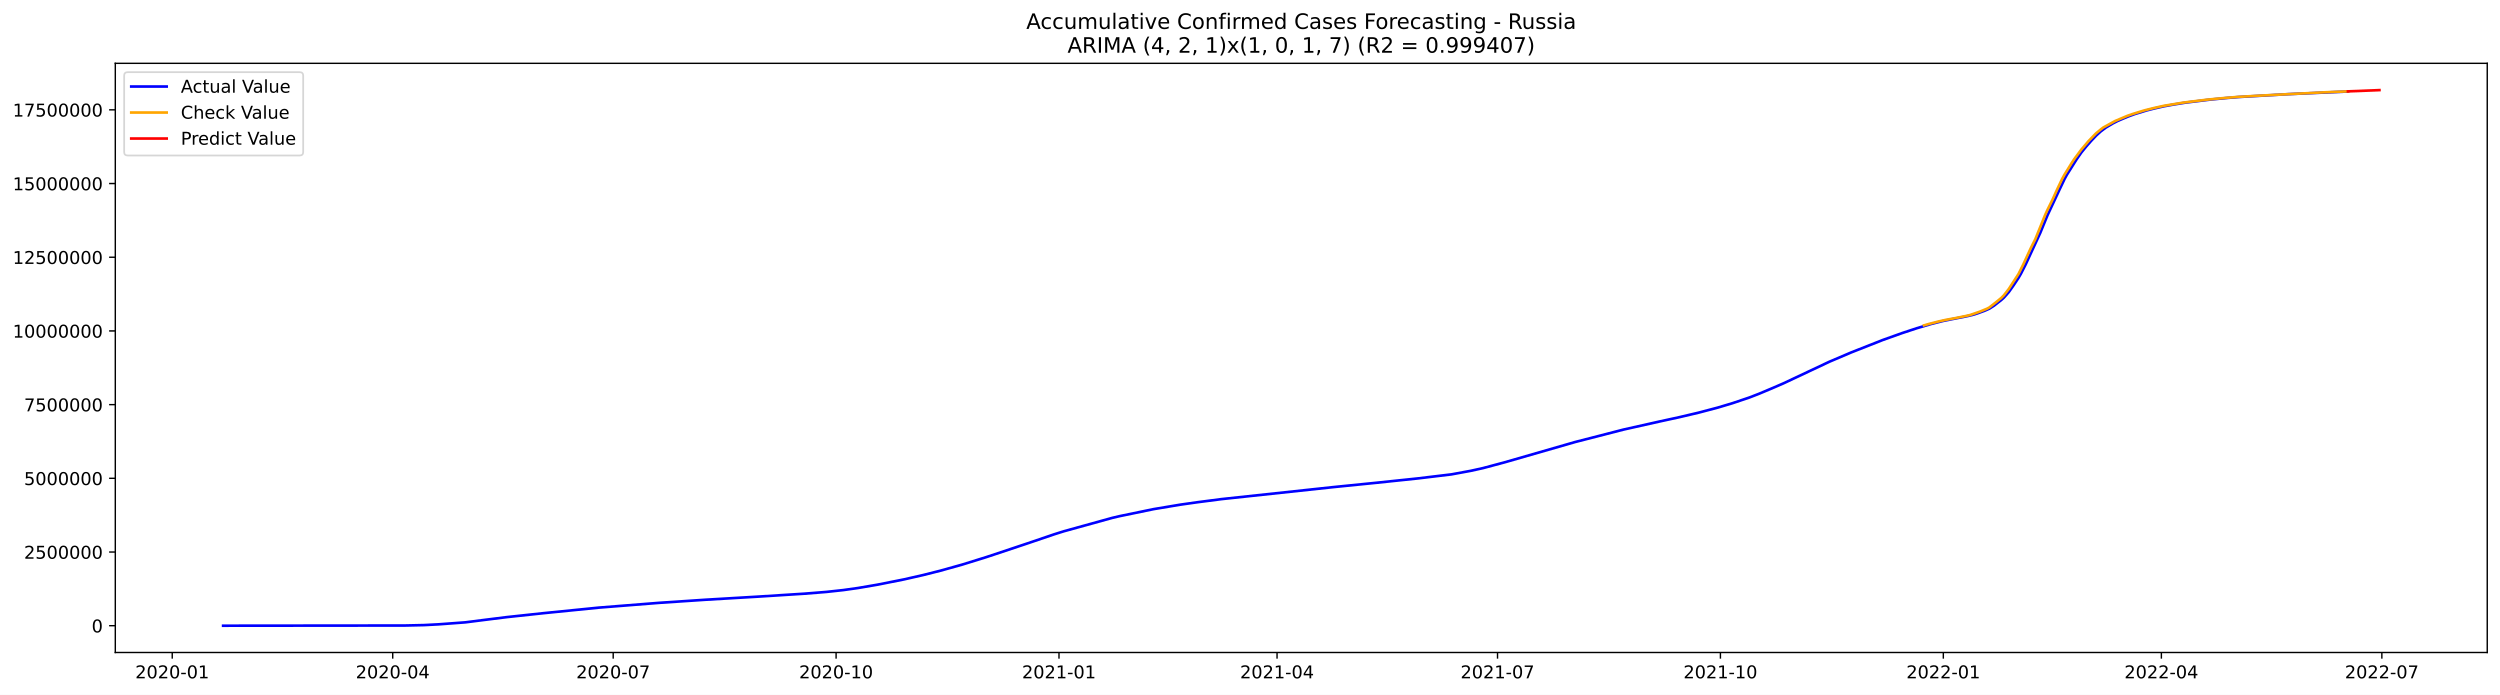
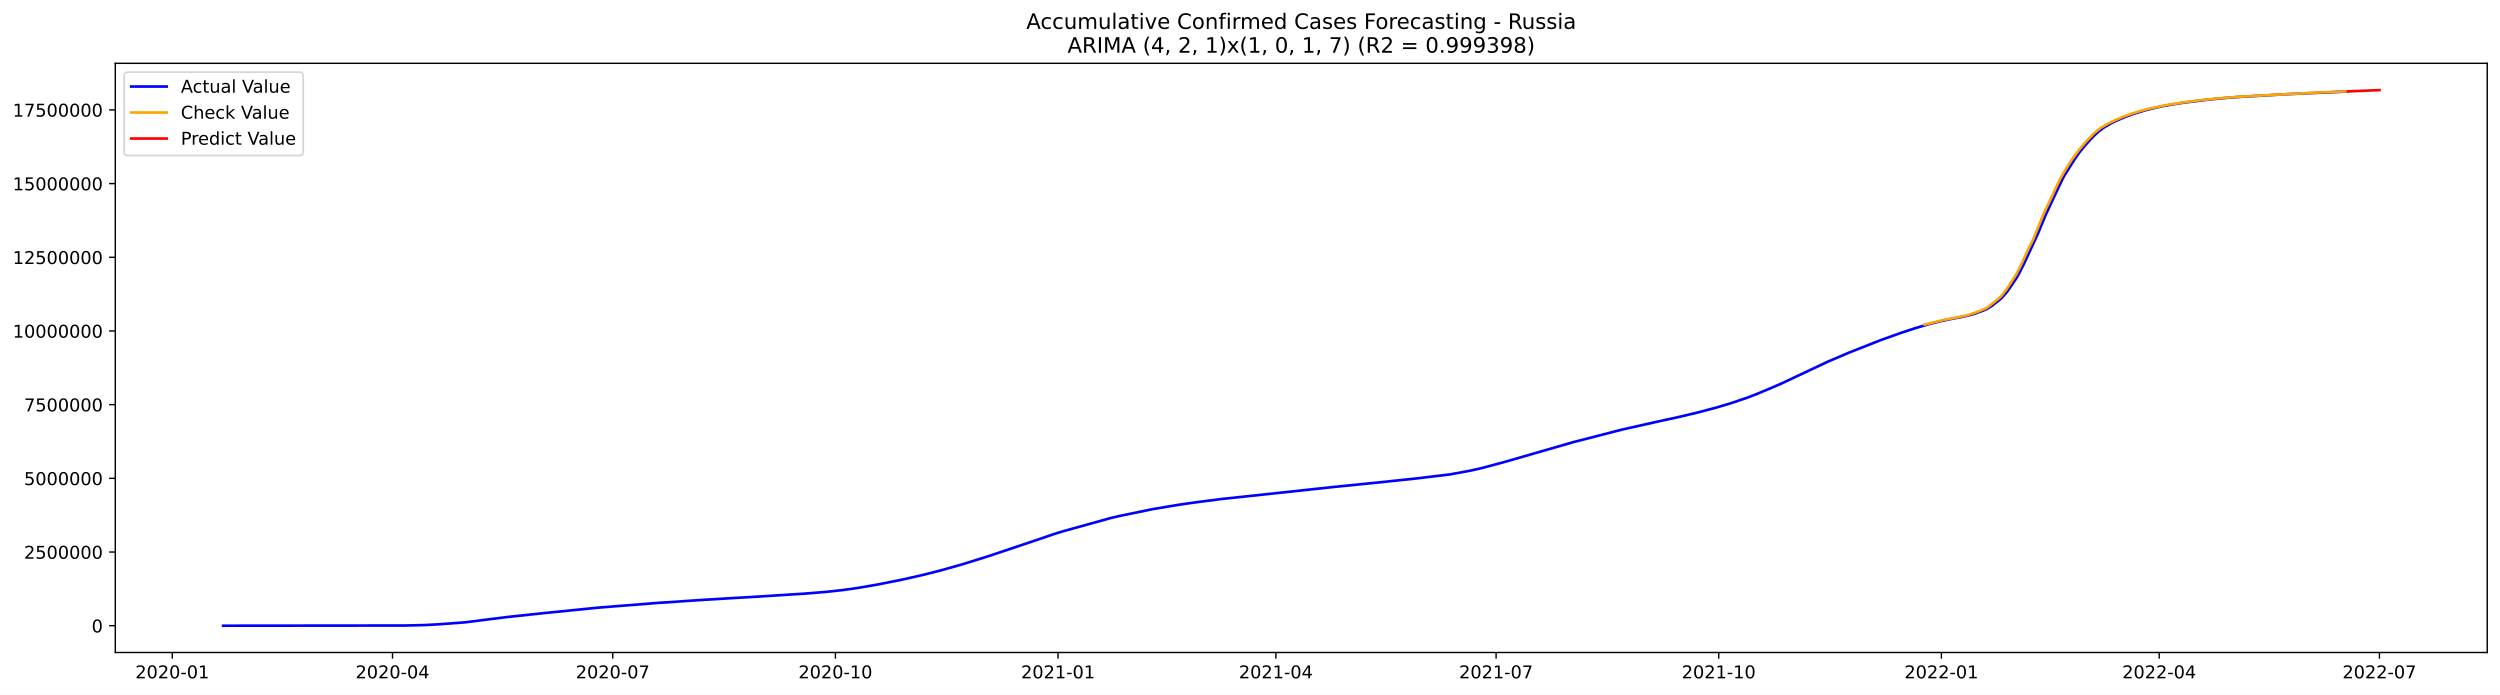
<svg xmlns="http://www.w3.org/2000/svg" xmlns:xlink="http://www.w3.org/1999/xlink" width="1411.5pt" height="392.274pt" viewBox="0 0 1411.5 392.274" version="1.1">
  <defs>
    <style type="text/css">*{stroke-linejoin: round; stroke-linecap: butt}</style>
  </defs>
  <g id="figure_1">
    <g id="patch_1">
      <path d="M 0 392.274  L 1411.5 392.274  L 1411.5 0  L 0 0  z " style="fill: #ffffff" />
    </g>
    <g id="axes_1">
      <g id="patch_2">
        <path d="M 65.1 368.396  L 1404.3 368.396  L 1404.3 35.755  L 65.1 35.755  z " style="fill: #ffffff" />
      </g>
      <g id="matplotlib.axis_1">
        <g id="xtick_1">
          <g id="line2d_1">
            <defs>
-               <path id="m7036d2b7ec" d="M 0 0  L 0 3.5  " style="stroke: #000000; stroke-width: 0.8" />
+               <path id="m68f72ed781" d="M 0 0  L 0 3.5  " style="stroke: #000000; stroke-width: 0.8" />
            </defs>
            <g>
-               <use xlink:href="#m7036d2b7ec" x="97.246" y="368.396" style="stroke: #000000; stroke-width: 0.8" />
+               <use xlink:href="#m68f72ed781" x="97.279" y="368.396" style="stroke: #000000; stroke-width: 0.8" />
            </g>
          </g>
          <g id="text_1">
-             <g transform="translate(76.35487 382.9939)scale(0.1 -0.1)">
+             <g transform="translate(76.38711 382.9939)scale(0.1 -0.1)">
              <defs>
                <path id="DejaVuSans-32" d="M 1228 531  L 3431 531  L 3431 0  L 469 0  L 469 531  Q 828 903 1448 1529  Q 2069 2156 2228 2338  Q 2531 2678 2651 2914  Q 2772 3150 2772 3378  Q 2772 3750 2511 3984  Q 2250 4219 1831 4219  Q 1534 4219 1204 4116  Q 875 4013 500 3803  L 500 4441  Q 881 4594 1212 4672  Q 1544 4750 1819 4750  Q 2544 4750 2975 4387  Q 3406 4025 3406 3419  Q 3406 3131 3298 2873  Q 3191 2616 2906 2266  Q 2828 2175 2409 1742  Q 1991 1309 1228 531  z " transform="scale(0.015625)" />
                <path id="DejaVuSans-30" d="M 2034 4250  Q 1547 4250 1301 3770  Q 1056 3291 1056 2328  Q 1056 1369 1301 889  Q 1547 409 2034 409  Q 2525 409 2770 889  Q 3016 1369 3016 2328  Q 3016 3291 2770 3770  Q 2525 4250 2034 4250  z M 2034 4750  Q 2819 4750 3233 4129  Q 3647 3509 3647 2328  Q 3647 1150 3233 529  Q 2819 -91 2034 -91  Q 1250 -91 836 529  Q 422 1150 422 2328  Q 422 3509 836 4129  Q 1250 4750 2034 4750  z " transform="scale(0.015625)" />
                <path id="DejaVuSans-2d" d="M 313 2009  L 1997 2009  L 1997 1497  L 313 1497  L 313 2009  z " transform="scale(0.015625)" />
                <path id="DejaVuSans-31" d="M 794 531  L 1825 531  L 1825 4091  L 703 3866  L 703 4441  L 1819 4666  L 2450 4666  L 2450 531  L 3481 531  L 3481 0  L 794 0  L 794 531  z " transform="scale(0.015625)" />
              </defs>
              <use xlink:href="#DejaVuSans-32" />
              <use xlink:href="#DejaVuSans-30" x="63.623" />
              <use xlink:href="#DejaVuSans-32" x="127.246" />
              <use xlink:href="#DejaVuSans-30" x="190.869" />
              <use xlink:href="#DejaVuSans-2d" x="254.492" />
              <use xlink:href="#DejaVuSans-30" x="290.576" />
              <use xlink:href="#DejaVuSans-31" x="354.199" />
            </g>
          </g>
        </g>
        <g id="xtick_2">
          <g id="line2d_2">
            <g>
-               <use xlink:href="#m7036d2b7ec" x="221.728" y="368.396" style="stroke: #000000; stroke-width: 0.8" />
+               <use xlink:href="#m68f72ed781" x="221.62" y="368.396" style="stroke: #000000; stroke-width: 0.8" />
            </g>
          </g>
          <g id="text_2">
-             <g transform="translate(200.8362 382.9939)scale(0.1 -0.1)">
+             <g transform="translate(200.7287 382.9939)scale(0.1 -0.1)">
              <defs>
                <path id="DejaVuSans-34" d="M 2419 4116  L 825 1625  L 2419 1625  L 2419 4116  z M 2253 4666  L 3047 4666  L 3047 1625  L 3713 1625  L 3713 1100  L 3047 1100  L 3047 0  L 2419 0  L 2419 1100  L 313 1100  L 313 1709  L 2253 4666  z " transform="scale(0.015625)" />
              </defs>
              <use xlink:href="#DejaVuSans-32" />
              <use xlink:href="#DejaVuSans-30" x="63.623" />
              <use xlink:href="#DejaVuSans-32" x="127.246" />
              <use xlink:href="#DejaVuSans-30" x="190.869" />
              <use xlink:href="#DejaVuSans-2d" x="254.492" />
              <use xlink:href="#DejaVuSans-30" x="290.576" />
              <use xlink:href="#DejaVuSans-34" x="354.199" />
            </g>
          </g>
        </g>
        <g id="xtick_3">
          <g id="line2d_3">
            <g>
-               <use xlink:href="#m7036d2b7ec" x="346.209" y="368.396" style="stroke: #000000; stroke-width: 0.8" />
+               <use xlink:href="#m68f72ed781" x="345.962" y="368.396" style="stroke: #000000; stroke-width: 0.8" />
            </g>
          </g>
          <g id="text_3">
-             <g transform="translate(325.3175 382.9939)scale(0.1 -0.1)">
+             <g transform="translate(325.0703 382.9939)scale(0.1 -0.1)">
              <defs>
                <path id="DejaVuSans-37" d="M 525 4666  L 3525 4666  L 3525 4397  L 1831 0  L 1172 0  L 2766 4134  L 525 4134  L 525 4666  z " transform="scale(0.015625)" />
              </defs>
              <use xlink:href="#DejaVuSans-32" />
              <use xlink:href="#DejaVuSans-30" x="63.623" />
              <use xlink:href="#DejaVuSans-32" x="127.246" />
              <use xlink:href="#DejaVuSans-30" x="190.869" />
              <use xlink:href="#DejaVuSans-2d" x="254.492" />
              <use xlink:href="#DejaVuSans-30" x="290.576" />
              <use xlink:href="#DejaVuSans-37" x="354.199" />
            </g>
          </g>
        </g>
        <g id="xtick_4">
          <g id="line2d_4">
            <g>
-               <use xlink:href="#m7036d2b7ec" x="472.058" y="368.396" style="stroke: #000000; stroke-width: 0.8" />
+               <use xlink:href="#m68f72ed781" x="471.67" y="368.396" style="stroke: #000000; stroke-width: 0.8" />
            </g>
          </g>
          <g id="text_4">
-             <g transform="translate(451.1667 382.9939)scale(0.1 -0.1)">
+             <g transform="translate(450.7783 382.9939)scale(0.1 -0.1)">
              <use xlink:href="#DejaVuSans-32" />
              <use xlink:href="#DejaVuSans-30" x="63.623" />
              <use xlink:href="#DejaVuSans-32" x="127.246" />
              <use xlink:href="#DejaVuSans-30" x="190.869" />
              <use xlink:href="#DejaVuSans-2d" x="254.492" />
              <use xlink:href="#DejaVuSans-31" x="290.576" />
              <use xlink:href="#DejaVuSans-30" x="354.199" />
            </g>
          </g>
        </g>
        <g id="xtick_5">
          <g id="line2d_5">
            <g>
-               <use xlink:href="#m7036d2b7ec" x="597.907" y="368.396" style="stroke: #000000; stroke-width: 0.8" />
+               <use xlink:href="#m68f72ed781" x="597.378" y="368.396" style="stroke: #000000; stroke-width: 0.8" />
            </g>
          </g>
          <g id="text_5">
-             <g transform="translate(577.0159 382.9939)scale(0.1 -0.1)">
+             <g transform="translate(576.4863 382.9939)scale(0.1 -0.1)">
              <use xlink:href="#DejaVuSans-32" />
              <use xlink:href="#DejaVuSans-30" x="63.623" />
              <use xlink:href="#DejaVuSans-32" x="127.246" />
              <use xlink:href="#DejaVuSans-31" x="190.869" />
              <use xlink:href="#DejaVuSans-2d" x="254.492" />
              <use xlink:href="#DejaVuSans-30" x="290.576" />
              <use xlink:href="#DejaVuSans-31" x="354.199" />
            </g>
          </g>
        </g>
        <g id="xtick_6">
          <g id="line2d_6">
            <g>
-               <use xlink:href="#m7036d2b7ec" x="721.021" y="368.396" style="stroke: #000000; stroke-width: 0.8" />
+               <use xlink:href="#m68f72ed781" x="720.353" y="368.396" style="stroke: #000000; stroke-width: 0.8" />
            </g>
          </g>
          <g id="text_6">
-             <g transform="translate(700.1293 382.9939)scale(0.1 -0.1)">
+             <g transform="translate(699.4615 382.9939)scale(0.1 -0.1)">
              <use xlink:href="#DejaVuSans-32" />
              <use xlink:href="#DejaVuSans-30" x="63.623" />
              <use xlink:href="#DejaVuSans-32" x="127.246" />
              <use xlink:href="#DejaVuSans-31" x="190.869" />
              <use xlink:href="#DejaVuSans-2d" x="254.492" />
              <use xlink:href="#DejaVuSans-30" x="290.576" />
              <use xlink:href="#DejaVuSans-34" x="354.199" />
            </g>
          </g>
        </g>
        <g id="xtick_7">
          <g id="line2d_7">
            <g>
-               <use xlink:href="#m7036d2b7ec" x="845.502" y="368.396" style="stroke: #000000; stroke-width: 0.8" />
+               <use xlink:href="#m68f72ed781" x="844.694" y="368.396" style="stroke: #000000; stroke-width: 0.8" />
            </g>
          </g>
          <g id="text_7">
-             <g transform="translate(824.6106 382.9939)scale(0.1 -0.1)">
+             <g transform="translate(823.8031 382.9939)scale(0.1 -0.1)">
              <use xlink:href="#DejaVuSans-32" />
              <use xlink:href="#DejaVuSans-30" x="63.623" />
              <use xlink:href="#DejaVuSans-32" x="127.246" />
              <use xlink:href="#DejaVuSans-31" x="190.869" />
              <use xlink:href="#DejaVuSans-2d" x="254.492" />
              <use xlink:href="#DejaVuSans-30" x="290.576" />
              <use xlink:href="#DejaVuSans-37" x="354.199" />
            </g>
          </g>
        </g>
        <g id="xtick_8">
          <g id="line2d_8">
            <g>
-               <use xlink:href="#m7036d2b7ec" x="971.351" y="368.396" style="stroke: #000000; stroke-width: 0.8" />
+               <use xlink:href="#m68f72ed781" x="970.402" y="368.396" style="stroke: #000000; stroke-width: 0.8" />
            </g>
          </g>
          <g id="text_8">
-             <g transform="translate(950.4599 382.9939)scale(0.1 -0.1)">
+             <g transform="translate(949.5111 382.9939)scale(0.1 -0.1)">
              <use xlink:href="#DejaVuSans-32" />
              <use xlink:href="#DejaVuSans-30" x="63.623" />
              <use xlink:href="#DejaVuSans-32" x="127.246" />
              <use xlink:href="#DejaVuSans-31" x="190.869" />
              <use xlink:href="#DejaVuSans-2d" x="254.492" />
              <use xlink:href="#DejaVuSans-31" x="290.576" />
              <use xlink:href="#DejaVuSans-30" x="354.199" />
            </g>
          </g>
        </g>
        <g id="xtick_9">
          <g id="line2d_9">
            <g>
-               <use xlink:href="#m7036d2b7ec" x="1097.201" y="368.396" style="stroke: #000000; stroke-width: 0.8" />
+               <use xlink:href="#m68f72ed781" x="1096.11" y="368.396" style="stroke: #000000; stroke-width: 0.8" />
            </g>
          </g>
          <g id="text_9">
-             <g transform="translate(1076.309 382.9939)scale(0.1 -0.1)">
+             <g transform="translate(1075.219 382.9939)scale(0.1 -0.1)">
              <use xlink:href="#DejaVuSans-32" />
              <use xlink:href="#DejaVuSans-30" x="63.623" />
              <use xlink:href="#DejaVuSans-32" x="127.246" />
              <use xlink:href="#DejaVuSans-32" x="190.869" />
              <use xlink:href="#DejaVuSans-2d" x="254.492" />
              <use xlink:href="#DejaVuSans-30" x="290.576" />
              <use xlink:href="#DejaVuSans-31" x="354.199" />
            </g>
          </g>
        </g>
        <g id="xtick_10">
          <g id="line2d_10">
            <g>
-               <use xlink:href="#m7036d2b7ec" x="1220.314" y="368.396" style="stroke: #000000; stroke-width: 0.8" />
+               <use xlink:href="#m68f72ed781" x="1219.086" y="368.396" style="stroke: #000000; stroke-width: 0.8" />
            </g>
          </g>
          <g id="text_10">
-             <g transform="translate(1199.422 382.9939)scale(0.1 -0.1)">
+             <g transform="translate(1198.194 382.9939)scale(0.1 -0.1)">
              <use xlink:href="#DejaVuSans-32" />
              <use xlink:href="#DejaVuSans-30" x="63.623" />
              <use xlink:href="#DejaVuSans-32" x="127.246" />
              <use xlink:href="#DejaVuSans-32" x="190.869" />
              <use xlink:href="#DejaVuSans-2d" x="254.492" />
              <use xlink:href="#DejaVuSans-30" x="290.576" />
              <use xlink:href="#DejaVuSans-34" x="354.199" />
            </g>
          </g>
        </g>
        <g id="xtick_11">
          <g id="line2d_11">
            <g>
-               <use xlink:href="#m7036d2b7ec" x="1344.795" y="368.396" style="stroke: #000000; stroke-width: 0.8" />
+               <use xlink:href="#m68f72ed781" x="1343.427" y="368.396" style="stroke: #000000; stroke-width: 0.8" />
            </g>
          </g>
          <g id="text_11">
-             <g transform="translate(1323.904 382.9939)scale(0.1 -0.1)">
+             <g transform="translate(1322.536 382.9939)scale(0.1 -0.1)">
              <use xlink:href="#DejaVuSans-32" />
              <use xlink:href="#DejaVuSans-30" x="63.623" />
              <use xlink:href="#DejaVuSans-32" x="127.246" />
              <use xlink:href="#DejaVuSans-32" x="190.869" />
              <use xlink:href="#DejaVuSans-2d" x="254.492" />
              <use xlink:href="#DejaVuSans-30" x="290.576" />
              <use xlink:href="#DejaVuSans-37" x="354.199" />
            </g>
          </g>
        </g>
      </g>
      <g id="matplotlib.axis_2">
        <g id="ytick_1">
          <g id="line2d_12">
            <defs>
-               <path id="m06046b997c" d="M 0 0  L -3.5 0  " style="stroke: #000000; stroke-width: 0.8" />
+               <path id="m846511b36c" d="M 0 0  L -3.5 0  " style="stroke: #000000; stroke-width: 0.8" />
            </defs>
            <g>
-               <use xlink:href="#m06046b997c" x="65.1" y="353.276" style="stroke: #000000; stroke-width: 0.8" />
+               <use xlink:href="#m846511b36c" x="65.1" y="353.276" style="stroke: #000000; stroke-width: 0.8" />
            </g>
          </g>
          <g id="text_12">
            <g transform="translate(51.7375 357.0747)scale(0.1 -0.1)">
              <use xlink:href="#DejaVuSans-30" />
            </g>
          </g>
        </g>
        <g id="ytick_2">
          <g id="line2d_13">
            <g>
-               <use xlink:href="#m06046b997c" x="65.1" y="311.667" style="stroke: #000000; stroke-width: 0.8" />
+               <use xlink:href="#m846511b36c" x="65.1" y="311.673" style="stroke: #000000; stroke-width: 0.8" />
            </g>
          </g>
          <g id="text_13">
-             <g transform="translate(13.5625 315.4664)scale(0.1 -0.1)">
+             <g transform="translate(13.5625 315.4724)scale(0.1 -0.1)">
              <defs>
                <path id="DejaVuSans-35" d="M 691 4666  L 3169 4666  L 3169 4134  L 1269 4134  L 1269 2991  Q 1406 3038 1543 3061  Q 1681 3084 1819 3084  Q 2600 3084 3056 2656  Q 3513 2228 3513 1497  Q 3513 744 3044 326  Q 2575 -91 1722 -91  Q 1428 -91 1123 -41  Q 819 9 494 109  L 494 744  Q 775 591 1075 516  Q 1375 441 1709 441  Q 2250 441 2565 725  Q 2881 1009 2881 1497  Q 2881 1984 2565 2268  Q 2250 2553 1709 2553  Q 1456 2553 1204 2497  Q 953 2441 691 2322  L 691 4666  z " transform="scale(0.015625)" />
              </defs>
              <use xlink:href="#DejaVuSans-32" />
              <use xlink:href="#DejaVuSans-35" x="63.623" />
              <use xlink:href="#DejaVuSans-30" x="127.246" />
              <use xlink:href="#DejaVuSans-30" x="190.869" />
              <use xlink:href="#DejaVuSans-30" x="254.492" />
              <use xlink:href="#DejaVuSans-30" x="318.115" />
              <use xlink:href="#DejaVuSans-30" x="381.738" />
            </g>
          </g>
        </g>
        <g id="ytick_3">
          <g id="line2d_14">
            <g>
-               <use xlink:href="#m06046b997c" x="65.1" y="270.059" style="stroke: #000000; stroke-width: 0.8" />
+               <use xlink:href="#m846511b36c" x="65.1" y="270.071" style="stroke: #000000; stroke-width: 0.8" />
            </g>
          </g>
          <g id="text_14">
-             <g transform="translate(13.5625 273.858)scale(0.1 -0.1)">
+             <g transform="translate(13.5625 273.8701)scale(0.1 -0.1)">
              <use xlink:href="#DejaVuSans-35" />
              <use xlink:href="#DejaVuSans-30" x="63.623" />
              <use xlink:href="#DejaVuSans-30" x="127.246" />
              <use xlink:href="#DejaVuSans-30" x="190.869" />
              <use xlink:href="#DejaVuSans-30" x="254.492" />
              <use xlink:href="#DejaVuSans-30" x="318.115" />
              <use xlink:href="#DejaVuSans-30" x="381.738" />
            </g>
          </g>
        </g>
        <g id="ytick_4">
          <g id="line2d_15">
            <g>
-               <use xlink:href="#m06046b997c" x="65.1" y="228.45" style="stroke: #000000; stroke-width: 0.8" />
+               <use xlink:href="#m846511b36c" x="65.1" y="228.469" style="stroke: #000000; stroke-width: 0.8" />
            </g>
          </g>
          <g id="text_15">
-             <g transform="translate(13.5625 232.2497)scale(0.1 -0.1)">
+             <g transform="translate(13.5625 232.2677)scale(0.1 -0.1)">
              <use xlink:href="#DejaVuSans-37" />
              <use xlink:href="#DejaVuSans-35" x="63.623" />
              <use xlink:href="#DejaVuSans-30" x="127.246" />
              <use xlink:href="#DejaVuSans-30" x="190.869" />
              <use xlink:href="#DejaVuSans-30" x="254.492" />
              <use xlink:href="#DejaVuSans-30" x="318.115" />
              <use xlink:href="#DejaVuSans-30" x="381.738" />
            </g>
          </g>
        </g>
        <g id="ytick_5">
          <g id="line2d_16">
            <g>
-               <use xlink:href="#m06046b997c" x="65.1" y="186.842" style="stroke: #000000; stroke-width: 0.8" />
+               <use xlink:href="#m846511b36c" x="65.1" y="186.866" style="stroke: #000000; stroke-width: 0.8" />
            </g>
          </g>
          <g id="text_16">
-             <g transform="translate(7.2 190.6413)scale(0.1 -0.1)">
+             <g transform="translate(7.2 190.6654)scale(0.1 -0.1)">
              <use xlink:href="#DejaVuSans-31" />
              <use xlink:href="#DejaVuSans-30" x="63.623" />
              <use xlink:href="#DejaVuSans-30" x="127.246" />
              <use xlink:href="#DejaVuSans-30" x="190.869" />
              <use xlink:href="#DejaVuSans-30" x="254.492" />
              <use xlink:href="#DejaVuSans-30" x="318.115" />
              <use xlink:href="#DejaVuSans-30" x="381.738" />
              <use xlink:href="#DejaVuSans-30" x="445.361" />
            </g>
          </g>
        </g>
        <g id="ytick_6">
          <g id="line2d_17">
            <g>
-               <use xlink:href="#m06046b997c" x="65.1" y="145.234" style="stroke: #000000; stroke-width: 0.8" />
+               <use xlink:href="#m846511b36c" x="65.1" y="145.264" style="stroke: #000000; stroke-width: 0.8" />
            </g>
          </g>
          <g id="text_17">
-             <g transform="translate(7.2 149.033)scale(0.1 -0.1)">
+             <g transform="translate(7.2 149.0631)scale(0.1 -0.1)">
              <use xlink:href="#DejaVuSans-31" />
              <use xlink:href="#DejaVuSans-32" x="63.623" />
              <use xlink:href="#DejaVuSans-35" x="127.246" />
              <use xlink:href="#DejaVuSans-30" x="190.869" />
              <use xlink:href="#DejaVuSans-30" x="254.492" />
              <use xlink:href="#DejaVuSans-30" x="318.115" />
              <use xlink:href="#DejaVuSans-30" x="381.738" />
              <use xlink:href="#DejaVuSans-30" x="445.361" />
            </g>
          </g>
        </g>
        <g id="ytick_7">
          <g id="line2d_18">
            <g>
-               <use xlink:href="#m06046b997c" x="65.1" y="103.625" style="stroke: #000000; stroke-width: 0.8" />
+               <use xlink:href="#m846511b36c" x="65.1" y="103.662" style="stroke: #000000; stroke-width: 0.8" />
            </g>
          </g>
          <g id="text_18">
-             <g transform="translate(7.2 107.4246)scale(0.1 -0.1)">
+             <g transform="translate(7.2 107.4607)scale(0.1 -0.1)">
              <use xlink:href="#DejaVuSans-31" />
              <use xlink:href="#DejaVuSans-35" x="63.623" />
              <use xlink:href="#DejaVuSans-30" x="127.246" />
              <use xlink:href="#DejaVuSans-30" x="190.869" />
              <use xlink:href="#DejaVuSans-30" x="254.492" />
              <use xlink:href="#DejaVuSans-30" x="318.115" />
              <use xlink:href="#DejaVuSans-30" x="381.738" />
              <use xlink:href="#DejaVuSans-30" x="445.361" />
            </g>
          </g>
        </g>
        <g id="ytick_8">
          <g id="line2d_19">
            <g>
-               <use xlink:href="#m06046b997c" x="65.1" y="62.017" style="stroke: #000000; stroke-width: 0.8" />
+               <use xlink:href="#m846511b36c" x="65.1" y="62.059" style="stroke: #000000; stroke-width: 0.8" />
            </g>
          </g>
          <g id="text_19">
-             <g transform="translate(7.2 65.8163)scale(0.1 -0.1)">
+             <g transform="translate(7.2 65.85839)scale(0.1 -0.1)">
              <use xlink:href="#DejaVuSans-31" />
              <use xlink:href="#DejaVuSans-37" x="63.623" />
              <use xlink:href="#DejaVuSans-35" x="127.246" />
              <use xlink:href="#DejaVuSans-30" x="190.869" />
              <use xlink:href="#DejaVuSans-30" x="254.492" />
              <use xlink:href="#DejaVuSans-30" x="318.115" />
              <use xlink:href="#DejaVuSans-30" x="381.738" />
              <use xlink:href="#DejaVuSans-30" x="445.361" />
            </g>
          </g>
        </g>
      </g>
      <g id="line2d_20">
-         <path d="M 125.973 353.276  L 228.567 353.17  L 239.511 352.924  L 247.718 352.491  L 262.765 351.371  L 272.341 350.149  L 286.02 348.438  L 306.539 346.232  L 338.001 343.071  L 372.199 340.357  L 398.19 338.62  L 428.284 336.841  L 454.275 335.185  L 466.586 334.198  L 476.162 333.153  L 484.369 332.001  L 495.313 330.128  L 510.36 327.138  L 521.303 324.648  L 530.879 322.229  L 543.19 318.793  L 556.87 314.545  L 574.653 308.624  L 580.124 306.797  L 595.172 301.681  L 600.643 299.955  L 628.002 292.387  L 632.106 291.425  L 651.256 287.468  L 666.304 284.948  L 675.879 283.587  L 689.558 281.813  L 752.483 275.052  L 777.106 272.571  L 800.36 270.132  L 819.511 267.83  L 830.455 265.811  L 837.294 264.3  L 849.606 261.001  L 889.276 249.579  L 916.634 242.539  L 937.153 237.939  L 948.097 235.56  L 959.04 232.985  L 969.983 230.096  L 978.191 227.636  L 987.766 224.408  L 993.238 222.284  L 1001.446 218.825  L 1006.917 216.451  L 1032.908 204.215  L 1045.219 198.977  L 1063.002 191.961  L 1073.946 188.055  L 1082.153 185.345  L 1090.361 182.909  L 1097.201 181.183  L 1102.672 180.09  L 1110.88 178.469  L 1113.616 177.824  L 1116.351 176.982  L 1120.455 175.478  L 1123.191 174.278  L 1125.927 172.516  L 1130.031 169.279  L 1131.399 168.046  L 1134.135 164.961  L 1136.87 161.089  L 1139.606 156.966  L 1140.974 154.62  L 1143.71 149.267  L 1151.918 131.52  L 1156.021 121.534  L 1162.861 106.913  L 1165.597 101.166  L 1166.965 98.672  L 1172.436 89.985  L 1175.172 86.053  L 1177.908 82.693  L 1180.644 79.562  L 1183.38 76.671  L 1186.116 74.162  L 1188.852 72.109  L 1192.955 69.661  L 1195.691 68.262  L 1201.163 65.931  L 1205.267 64.413  L 1212.106 62.32  L 1216.21 61.278  L 1221.682 60.028  L 1227.154 59.033  L 1233.993 57.932  L 1247.672 56.245  L 1257.248 55.321  L 1264.088 54.767  L 1291.446 53.184  L 1325.644 51.644  L 1325.644 51.644  " clip-path="url(#pf9dfc2ab59)" style="fill: none; stroke: #0000ff; stroke-width: 1.5; stroke-linecap: square" />
+         <path d="M 125.973 353.276  L 228.452 353.17  L 239.383 352.924  L 247.582 352.491  L 262.612 351.371  L 272.177 350.149  L 285.84 348.438  L 306.336 346.233  L 337.763 343.072  L 371.923 340.359  L 397.885 338.622  L 427.945 336.843  L 453.907 335.188  L 466.204 334.2  L 475.769 333.156  L 483.967 332.004  L 494.898 330.131  L 509.929 327.142  L 520.86 324.652  L 530.425 322.234  L 542.722 318.798  L 556.386 314.55  L 574.149 308.63  L 579.615 306.804  L 594.645 301.688  L 600.11 299.962  L 627.438 292.396  L 631.537 291.434  L 650.667 287.478  L 665.697 284.957  L 675.262 283.597  L 688.926 281.823  L 751.78 275.063  L 776.375 272.583  L 799.604 270.144  L 818.733 267.842  L 829.664 265.824  L 836.496 264.313  L 848.794 261.015  L 888.419 249.594  L 915.747 242.555  L 936.243 237.956  L 947.174 235.577  L 958.105 233.002  L 969.036 230.114  L 977.234 227.654  L 986.799 224.426  L 992.265 222.303  L 1000.463 218.845  L 1005.929 216.471  L 1031.89 204.237  L 1044.188 198.999  L 1061.951 191.985  L 1072.882 188.078  L 1081.08 185.369  L 1089.279 182.934  L 1096.11 181.208  L 1101.576 180.115  L 1109.774 178.494  L 1112.507 177.849  L 1115.24 177.008  L 1119.339 175.503  L 1122.072 174.304  L 1124.805 172.542  L 1128.904 169.306  L 1130.27 168.073  L 1133.003 164.988  L 1135.736 161.117  L 1138.469 156.995  L 1139.835 154.648  L 1142.568 149.297  L 1150.766 131.552  L 1154.865 121.568  L 1161.697 106.949  L 1164.43 101.203  L 1165.796 98.709  L 1171.262 90.023  L 1173.995 86.091  L 1176.728 82.732  L 1179.46 79.602  L 1182.193 76.711  L 1184.926 74.202  L 1187.659 72.15  L 1191.758 69.702  L 1194.491 68.303  L 1199.956 65.973  L 1204.055 64.455  L 1210.887 62.362  L 1214.987 61.32  L 1220.452 60.07  L 1225.918 59.075  L 1232.75 57.975  L 1246.413 56.288  L 1255.978 55.364  L 1262.81 54.81  L 1290.138 53.228  L 1325.664 51.632  L 1325.664 51.632  " clip-path="url(#p99d6f34af9)" style="fill: none; stroke: #0000ff; stroke-width: 1.5; stroke-linecap: square" />
      </g>
      <g id="line2d_21">
-         <path d="M 1086.257 183.693  L 1088.993 182.919  L 1094.465 181.512  L 1098.568 180.594  L 1104.04 179.595  L 1108.144 178.766  L 1112.248 177.874  L 1117.719 175.992  L 1121.823 174.308  L 1123.191 173.583  L 1127.295 170.368  L 1130.031 168.113  L 1131.399 166.709  L 1134.135 163.195  L 1139.606 154.762  L 1142.342 149.312  L 1146.446 140.395  L 1149.182 134.946  L 1154.653 121.443  L 1156.021 118.433  L 1158.757 112.918  L 1161.493 106.89  L 1164.229 101.132  L 1165.597 98.63  L 1169.701 91.997  L 1171.069 89.903  L 1175.172 84.386  L 1179.276 79.558  L 1183.38 75.325  L 1186.116 73.064  L 1187.484 72.005  L 1192.955 68.99  L 1194.323 68.255  L 1201.163 65.38  L 1203.899 64.42  L 1210.738 62.314  L 1216.21 60.956  L 1221.682 59.745  L 1232.625 57.929  L 1246.304 56.246  L 1254.512 55.451  L 1262.72 54.762  L 1275.031 54.041  L 1311.965 52.13  L 1325.644 51.588  L 1325.644 51.588  " clip-path="url(#pf9dfc2ab59)" style="fill: none; stroke: #ffa500; stroke-width: 1.5; stroke-linecap: square" />
+         <path d="M 1086.546 183.287  L 1097.477 180.619  L 1102.942 179.621  L 1107.042 178.791  L 1111.141 177.901  L 1116.606 176.019  L 1120.706 174.334  L 1122.072 173.61  L 1126.171 170.396  L 1128.904 168.142  L 1130.27 166.735  L 1133.003 163.221  L 1138.469 154.789  L 1141.201 149.339  L 1145.301 140.432  L 1148.033 134.983  L 1153.499 121.487  L 1154.865 118.458  L 1157.598 112.943  L 1160.331 106.918  L 1163.064 101.161  L 1165.796 96.404  L 1169.896 89.946  L 1173.995 84.418  L 1178.094 79.602  L 1182.193 75.359  L 1184.926 73.099  L 1186.292 72.051  L 1190.391 69.698  L 1194.491 67.715  L 1197.223 66.576  L 1198.59 65.931  L 1204.055 64.02  L 1208.155 62.766  L 1212.254 61.625  L 1223.185 59.314  L 1232.75 57.794  L 1242.314 56.583  L 1251.879 55.616  L 1262.81 54.714  L 1273.741 54.084  L 1310.634 52.173  L 1325.664 51.579  L 1325.664 51.579  " clip-path="url(#p99d6f34af9)" style="fill: none; stroke: #ffa500; stroke-width: 1.5; stroke-linecap: square" />
      </g>
      <g id="line2d_22">
-         <path d="M 1325.644 51.588  L 1327.012 51.534  L 1328.38 51.483  L 1329.748 51.434  L 1331.116 51.387  L 1332.484 51.331  L 1333.852 51.273  L 1335.22 51.216  L 1336.588 51.158  L 1337.956 51.103  L 1339.323 51.049  L 1340.691 50.995  L 1342.059 50.936  L 1343.427 50.876  " clip-path="url(#pf9dfc2ab59)" style="fill: none; stroke: #ff0000; stroke-width: 1.5; stroke-linecap: square" />
+         <path d="M 1325.664 51.579  L 1327.031 51.528  L 1328.397 51.48  L 1329.763 51.433  L 1331.13 51.378  L 1332.496 51.322  L 1333.863 51.265  L 1335.229 51.209  L 1336.595 51.155  L 1337.962 51.102  L 1339.328 51.05  L 1340.694 50.993  L 1342.061 50.934  L 1343.427 50.876  " clip-path="url(#p99d6f34af9)" style="fill: none; stroke: #ff0000; stroke-width: 1.5; stroke-linecap: square" />
      </g>
      <g id="patch_3">
        <path d="M 65.1 368.396  L 65.1 35.755  " style="fill: none; stroke: #000000; stroke-width: 0.8; stroke-linejoin: miter; stroke-linecap: square" />
      </g>
      <g id="patch_4">
        <path d="M 1404.3 368.396  L 1404.3 35.755  " style="fill: none; stroke: #000000; stroke-width: 0.8; stroke-linejoin: miter; stroke-linecap: square" />
      </g>
      <g id="patch_5">
        <path d="M 65.1 368.396  L 1404.3 368.396  " style="fill: none; stroke: #000000; stroke-width: 0.8; stroke-linejoin: miter; stroke-linecap: square" />
      </g>
      <g id="patch_6">
        <path d="M 65.1 35.755  L 1404.3 35.755  " style="fill: none; stroke: #000000; stroke-width: 0.8; stroke-linejoin: miter; stroke-linecap: square" />
      </g>
      <g id="text_20">
        <g transform="translate(579.4322 16.31812)scale(0.12 -0.12)">
          <defs>
            <path id="DejaVuSans-41" d="M 2188 4044  L 1331 1722  L 3047 1722  L 2188 4044  z M 1831 4666  L 2547 4666  L 4325 0  L 3669 0  L 3244 1197  L 1141 1197  L 716 0  L 50 0  L 1831 4666  z " transform="scale(0.015625)" />
            <path id="DejaVuSans-63" d="M 3122 3366  L 3122 2828  Q 2878 2963 2633 3030  Q 2388 3097 2138 3097  Q 1578 3097 1268 2742  Q 959 2388 959 1747  Q 959 1106 1268 751  Q 1578 397 2138 397  Q 2388 397 2633 464  Q 2878 531 3122 666  L 3122 134  Q 2881 22 2623 -34  Q 2366 -91 2075 -91  Q 1284 -91 818 406  Q 353 903 353 1747  Q 353 2603 823 3093  Q 1294 3584 2113 3584  Q 2378 3584 2631 3529  Q 2884 3475 3122 3366  z " transform="scale(0.015625)" />
            <path id="DejaVuSans-75" d="M 544 1381  L 544 3500  L 1119 3500  L 1119 1403  Q 1119 906 1312 657  Q 1506 409 1894 409  Q 2359 409 2629 706  Q 2900 1003 2900 1516  L 2900 3500  L 3475 3500  L 3475 0  L 2900 0  L 2900 538  Q 2691 219 2414 64  Q 2138 -91 1772 -91  Q 1169 -91 856 284  Q 544 659 544 1381  z M 1991 3584  L 1991 3584  z " transform="scale(0.015625)" />
            <path id="DejaVuSans-6d" d="M 3328 2828  Q 3544 3216 3844 3400  Q 4144 3584 4550 3584  Q 5097 3584 5394 3201  Q 5691 2819 5691 2113  L 5691 0  L 5113 0  L 5113 2094  Q 5113 2597 4934 2840  Q 4756 3084 4391 3084  Q 3944 3084 3684 2787  Q 3425 2491 3425 1978  L 3425 0  L 2847 0  L 2847 2094  Q 2847 2600 2669 2842  Q 2491 3084 2119 3084  Q 1678 3084 1418 2786  Q 1159 2488 1159 1978  L 1159 0  L 581 0  L 581 3500  L 1159 3500  L 1159 2956  Q 1356 3278 1631 3431  Q 1906 3584 2284 3584  Q 2666 3584 2933 3390  Q 3200 3197 3328 2828  z " transform="scale(0.015625)" />
            <path id="DejaVuSans-6c" d="M 603 4863  L 1178 4863  L 1178 0  L 603 0  L 603 4863  z " transform="scale(0.015625)" />
            <path id="DejaVuSans-61" d="M 2194 1759  Q 1497 1759 1228 1600  Q 959 1441 959 1056  Q 959 750 1161 570  Q 1363 391 1709 391  Q 2188 391 2477 730  Q 2766 1069 2766 1631  L 2766 1759  L 2194 1759  z M 3341 1997  L 3341 0  L 2766 0  L 2766 531  Q 2569 213 2275 61  Q 1981 -91 1556 -91  Q 1019 -91 701 211  Q 384 513 384 1019  Q 384 1609 779 1909  Q 1175 2209 1959 2209  L 2766 2209  L 2766 2266  Q 2766 2663 2505 2880  Q 2244 3097 1772 3097  Q 1472 3097 1187 3025  Q 903 2953 641 2809  L 641 3341  Q 956 3463 1253 3523  Q 1550 3584 1831 3584  Q 2591 3584 2966 3190  Q 3341 2797 3341 1997  z " transform="scale(0.015625)" />
            <path id="DejaVuSans-74" d="M 1172 4494  L 1172 3500  L 2356 3500  L 2356 3053  L 1172 3053  L 1172 1153  Q 1172 725 1289 603  Q 1406 481 1766 481  L 2356 481  L 2356 0  L 1766 0  Q 1100 0 847 248  Q 594 497 594 1153  L 594 3053  L 172 3053  L 172 3500  L 594 3500  L 594 4494  L 1172 4494  z " transform="scale(0.015625)" />
            <path id="DejaVuSans-69" d="M 603 3500  L 1178 3500  L 1178 0  L 603 0  L 603 3500  z M 603 4863  L 1178 4863  L 1178 4134  L 603 4134  L 603 4863  z " transform="scale(0.015625)" />
            <path id="DejaVuSans-76" d="M 191 3500  L 800 3500  L 1894 563  L 2988 3500  L 3597 3500  L 2284 0  L 1503 0  L 191 3500  z " transform="scale(0.015625)" />
            <path id="DejaVuSans-65" d="M 3597 1894  L 3597 1613  L 953 1613  Q 991 1019 1311 708  Q 1631 397 2203 397  Q 2534 397 2845 478  Q 3156 559 3463 722  L 3463 178  Q 3153 47 2828 -22  Q 2503 -91 2169 -91  Q 1331 -91 842 396  Q 353 884 353 1716  Q 353 2575 817 3079  Q 1281 3584 2069 3584  Q 2775 3584 3186 3129  Q 3597 2675 3597 1894  z M 3022 2063  Q 3016 2534 2758 2815  Q 2500 3097 2075 3097  Q 1594 3097 1305 2825  Q 1016 2553 972 2059  L 3022 2063  z " transform="scale(0.015625)" />
            <path id="DejaVuSans-20" transform="scale(0.015625)" />
            <path id="DejaVuSans-43" d="M 4122 4306  L 4122 3641  Q 3803 3938 3442 4084  Q 3081 4231 2675 4231  Q 1875 4231 1450 3742  Q 1025 3253 1025 2328  Q 1025 1406 1450 917  Q 1875 428 2675 428  Q 3081 428 3442 575  Q 3803 722 4122 1019  L 4122 359  Q 3791 134 3420 21  Q 3050 -91 2638 -91  Q 1578 -91 968 557  Q 359 1206 359 2328  Q 359 3453 968 4101  Q 1578 4750 2638 4750  Q 3056 4750 3426 4639  Q 3797 4528 4122 4306  z " transform="scale(0.015625)" />
            <path id="DejaVuSans-6f" d="M 1959 3097  Q 1497 3097 1228 2736  Q 959 2375 959 1747  Q 959 1119 1226 758  Q 1494 397 1959 397  Q 2419 397 2687 759  Q 2956 1122 2956 1747  Q 2956 2369 2687 2733  Q 2419 3097 1959 3097  z M 1959 3584  Q 2709 3584 3137 3096  Q 3566 2609 3566 1747  Q 3566 888 3137 398  Q 2709 -91 1959 -91  Q 1206 -91 779 398  Q 353 888 353 1747  Q 353 2609 779 3096  Q 1206 3584 1959 3584  z " transform="scale(0.015625)" />
            <path id="DejaVuSans-6e" d="M 3513 2113  L 3513 0  L 2938 0  L 2938 2094  Q 2938 2591 2744 2837  Q 2550 3084 2163 3084  Q 1697 3084 1428 2787  Q 1159 2491 1159 1978  L 1159 0  L 581 0  L 581 3500  L 1159 3500  L 1159 2956  Q 1366 3272 1645 3428  Q 1925 3584 2291 3584  Q 2894 3584 3203 3211  Q 3513 2838 3513 2113  z " transform="scale(0.015625)" />
            <path id="DejaVuSans-66" d="M 2375 4863  L 2375 4384  L 1825 4384  Q 1516 4384 1395 4259  Q 1275 4134 1275 3809  L 1275 3500  L 2222 3500  L 2222 3053  L 1275 3053  L 1275 0  L 697 0  L 697 3053  L 147 3053  L 147 3500  L 697 3500  L 697 3744  Q 697 4328 969 4595  Q 1241 4863 1831 4863  L 2375 4863  z " transform="scale(0.015625)" />
            <path id="DejaVuSans-72" d="M 2631 2963  Q 2534 3019 2420 3045  Q 2306 3072 2169 3072  Q 1681 3072 1420 2755  Q 1159 2438 1159 1844  L 1159 0  L 581 0  L 581 3500  L 1159 3500  L 1159 2956  Q 1341 3275 1631 3429  Q 1922 3584 2338 3584  Q 2397 3584 2469 3576  Q 2541 3569 2628 3553  L 2631 2963  z " transform="scale(0.015625)" />
            <path id="DejaVuSans-64" d="M 2906 2969  L 2906 4863  L 3481 4863  L 3481 0  L 2906 0  L 2906 525  Q 2725 213 2448 61  Q 2172 -91 1784 -91  Q 1150 -91 751 415  Q 353 922 353 1747  Q 353 2572 751 3078  Q 1150 3584 1784 3584  Q 2172 3584 2448 3432  Q 2725 3281 2906 2969  z M 947 1747  Q 947 1113 1208 752  Q 1469 391 1925 391  Q 2381 391 2643 752  Q 2906 1113 2906 1747  Q 2906 2381 2643 2742  Q 2381 3103 1925 3103  Q 1469 3103 1208 2742  Q 947 2381 947 1747  z " transform="scale(0.015625)" />
            <path id="DejaVuSans-73" d="M 2834 3397  L 2834 2853  Q 2591 2978 2328 3040  Q 2066 3103 1784 3103  Q 1356 3103 1142 2972  Q 928 2841 928 2578  Q 928 2378 1081 2264  Q 1234 2150 1697 2047  L 1894 2003  Q 2506 1872 2764 1633  Q 3022 1394 3022 966  Q 3022 478 2636 193  Q 2250 -91 1575 -91  Q 1294 -91 989 -36  Q 684 19 347 128  L 347 722  Q 666 556 975 473  Q 1284 391 1588 391  Q 1994 391 2212 530  Q 2431 669 2431 922  Q 2431 1156 2273 1281  Q 2116 1406 1581 1522  L 1381 1569  Q 847 1681 609 1914  Q 372 2147 372 2553  Q 372 3047 722 3315  Q 1072 3584 1716 3584  Q 2034 3584 2315 3537  Q 2597 3491 2834 3397  z " transform="scale(0.015625)" />
            <path id="DejaVuSans-46" d="M 628 4666  L 3309 4666  L 3309 4134  L 1259 4134  L 1259 2759  L 3109 2759  L 3109 2228  L 1259 2228  L 1259 0  L 628 0  L 628 4666  z " transform="scale(0.015625)" />
            <path id="DejaVuSans-67" d="M 2906 1791  Q 2906 2416 2648 2759  Q 2391 3103 1925 3103  Q 1463 3103 1205 2759  Q 947 2416 947 1791  Q 947 1169 1205 825  Q 1463 481 1925 481  Q 2391 481 2648 825  Q 2906 1169 2906 1791  z M 3481 434  Q 3481 -459 3084 -895  Q 2688 -1331 1869 -1331  Q 1566 -1331 1297 -1286  Q 1028 -1241 775 -1147  L 775 -588  Q 1028 -725 1275 -790  Q 1522 -856 1778 -856  Q 2344 -856 2625 -561  Q 2906 -266 2906 331  L 2906 616  Q 2728 306 2450 153  Q 2172 0 1784 0  Q 1141 0 747 490  Q 353 981 353 1791  Q 353 2603 747 3093  Q 1141 3584 1784 3584  Q 2172 3584 2450 3431  Q 2728 3278 2906 2969  L 2906 3500  L 3481 3500  L 3481 434  z " transform="scale(0.015625)" />
            <path id="DejaVuSans-52" d="M 2841 2188  Q 3044 2119 3236 1894  Q 3428 1669 3622 1275  L 4263 0  L 3584 0  L 2988 1197  Q 2756 1666 2539 1819  Q 2322 1972 1947 1972  L 1259 1972  L 1259 0  L 628 0  L 628 4666  L 2053 4666  Q 2853 4666 3247 4331  Q 3641 3997 3641 3322  Q 3641 2881 3436 2590  Q 3231 2300 2841 2188  z M 1259 4147  L 1259 2491  L 2053 2491  Q 2509 2491 2742 2702  Q 2975 2913 2975 3322  Q 2975 3731 2742 3939  Q 2509 4147 2053 4147  L 1259 4147  z " transform="scale(0.015625)" />
          </defs>
          <use xlink:href="#DejaVuSans-41" />
          <use xlink:href="#DejaVuSans-63" x="66.658" />
          <use xlink:href="#DejaVuSans-63" x="121.639" />
          <use xlink:href="#DejaVuSans-75" x="176.619" />
          <use xlink:href="#DejaVuSans-6d" x="239.998" />
          <use xlink:href="#DejaVuSans-75" x="337.41" />
          <use xlink:href="#DejaVuSans-6c" x="400.789" />
          <use xlink:href="#DejaVuSans-61" x="428.572" />
          <use xlink:href="#DejaVuSans-74" x="489.852" />
          <use xlink:href="#DejaVuSans-69" x="529.061" />
          <use xlink:href="#DejaVuSans-76" x="556.844" />
          <use xlink:href="#DejaVuSans-65" x="616.023" />
          <use xlink:href="#DejaVuSans-20" x="677.547" />
          <use xlink:href="#DejaVuSans-43" x="709.334" />
          <use xlink:href="#DejaVuSans-6f" x="779.158" />
          <use xlink:href="#DejaVuSans-6e" x="840.34" />
          <use xlink:href="#DejaVuSans-66" x="903.719" />
          <use xlink:href="#DejaVuSans-69" x="938.924" />
          <use xlink:href="#DejaVuSans-72" x="966.707" />
          <use xlink:href="#DejaVuSans-6d" x="1006.07" />
          <use xlink:href="#DejaVuSans-65" x="1103.482" />
          <use xlink:href="#DejaVuSans-64" x="1165.006" />
          <use xlink:href="#DejaVuSans-20" x="1228.482" />
          <use xlink:href="#DejaVuSans-43" x="1260.27" />
          <use xlink:href="#DejaVuSans-61" x="1330.094" />
          <use xlink:href="#DejaVuSans-73" x="1391.373" />
          <use xlink:href="#DejaVuSans-65" x="1443.473" />
          <use xlink:href="#DejaVuSans-73" x="1504.996" />
          <use xlink:href="#DejaVuSans-20" x="1557.096" />
          <use xlink:href="#DejaVuSans-46" x="1588.883" />
          <use xlink:href="#DejaVuSans-6f" x="1642.777" />
          <use xlink:href="#DejaVuSans-72" x="1703.959" />
          <use xlink:href="#DejaVuSans-65" x="1742.822" />
          <use xlink:href="#DejaVuSans-63" x="1804.346" />
          <use xlink:href="#DejaVuSans-61" x="1859.326" />
          <use xlink:href="#DejaVuSans-73" x="1920.605" />
          <use xlink:href="#DejaVuSans-74" x="1972.705" />
          <use xlink:href="#DejaVuSans-69" x="2011.914" />
          <use xlink:href="#DejaVuSans-6e" x="2039.697" />
          <use xlink:href="#DejaVuSans-67" x="2103.076" />
          <use xlink:href="#DejaVuSans-20" x="2166.553" />
          <use xlink:href="#DejaVuSans-2d" x="2198.34" />
          <use xlink:href="#DejaVuSans-20" x="2234.424" />
          <use xlink:href="#DejaVuSans-52" x="2266.211" />
          <use xlink:href="#DejaVuSans-75" x="2331.193" />
          <use xlink:href="#DejaVuSans-73" x="2394.572" />
          <use xlink:href="#DejaVuSans-73" x="2446.672" />
          <use xlink:href="#DejaVuSans-69" x="2498.771" />
          <use xlink:href="#DejaVuSans-61" x="2526.555" />
        </g>
        <g transform="translate(602.7159 29.7555)scale(0.12 -0.12)">
          <defs>
            <path id="DejaVuSans-49" d="M 628 4666  L 1259 4666  L 1259 0  L 628 0  L 628 4666  z " transform="scale(0.015625)" />
            <path id="DejaVuSans-4d" d="M 628 4666  L 1569 4666  L 2759 1491  L 3956 4666  L 4897 4666  L 4897 0  L 4281 0  L 4281 4097  L 3078 897  L 2444 897  L 1241 4097  L 1241 0  L 628 0  L 628 4666  z " transform="scale(0.015625)" />
            <path id="DejaVuSans-28" d="M 1984 4856  Q 1566 4138 1362 3434  Q 1159 2731 1159 2009  Q 1159 1288 1364 580  Q 1569 -128 1984 -844  L 1484 -844  Q 1016 -109 783 600  Q 550 1309 550 2009  Q 550 2706 781 3412  Q 1013 4119 1484 4856  L 1984 4856  z " transform="scale(0.015625)" />
            <path id="DejaVuSans-2c" d="M 750 794  L 1409 794  L 1409 256  L 897 -744  L 494 -744  L 750 256  L 750 794  z " transform="scale(0.015625)" />
            <path id="DejaVuSans-29" d="M 513 4856  L 1013 4856  Q 1481 4119 1714 3412  Q 1947 2706 1947 2009  Q 1947 1309 1714 600  Q 1481 -109 1013 -844  L 513 -844  Q 928 -128 1133 580  Q 1338 1288 1338 2009  Q 1338 2731 1133 3434  Q 928 4138 513 4856  z " transform="scale(0.015625)" />
            <path id="DejaVuSans-78" d="M 3513 3500  L 2247 1797  L 3578 0  L 2900 0  L 1881 1375  L 863 0  L 184 0  L 1544 1831  L 300 3500  L 978 3500  L 1906 2253  L 2834 3500  L 3513 3500  z " transform="scale(0.015625)" />
            <path id="DejaVuSans-3d" d="M 678 2906  L 4684 2906  L 4684 2381  L 678 2381  L 678 2906  z M 678 1631  L 4684 1631  L 4684 1100  L 678 1100  L 678 1631  z " transform="scale(0.015625)" />
            <path id="DejaVuSans-2e" d="M 684 794  L 1344 794  L 1344 0  L 684 0  L 684 794  z " transform="scale(0.015625)" />
            <path id="DejaVuSans-39" d="M 703 97  L 703 672  Q 941 559 1184 500  Q 1428 441 1663 441  Q 2288 441 2617 861  Q 2947 1281 2994 2138  Q 2813 1869 2534 1725  Q 2256 1581 1919 1581  Q 1219 1581 811 2004  Q 403 2428 403 3163  Q 403 3881 828 4315  Q 1253 4750 1959 4750  Q 2769 4750 3195 4129  Q 3622 3509 3622 2328  Q 3622 1225 3098 567  Q 2575 -91 1691 -91  Q 1453 -91 1209 -44  Q 966 3 703 97  z M 1959 2075  Q 2384 2075 2632 2365  Q 2881 2656 2881 3163  Q 2881 3666 2632 3958  Q 2384 4250 1959 4250  Q 1534 4250 1286 3958  Q 1038 3666 1038 3163  Q 1038 2656 1286 2365  Q 1534 2075 1959 2075  z " transform="scale(0.015625)" />
+             <path id="DejaVuSans-33" d="M 2597 2516  Q 3050 2419 3304 2112  Q 3559 1806 3559 1356  Q 3559 666 3084 287  Q 2609 -91 1734 -91  Q 1441 -91 1130 -33  Q 819 25 488 141  L 488 750  Q 750 597 1062 519  Q 1375 441 1716 441  Q 2309 441 2620 675  Q 2931 909 2931 1356  Q 2931 1769 2642 2001  Q 2353 2234 1838 2234  L 1294 2234  L 1294 2753  L 1863 2753  Q 2328 2753 2575 2939  Q 2822 3125 2822 3475  Q 2822 3834 2567 4026  Q 2313 4219 1838 4219  Q 1578 4219 1281 4162  Q 984 4106 628 3988  L 628 4550  Q 988 4650 1302 4700  Q 1616 4750 1894 4750  Q 2613 4750 3031 4423  Q 3450 4097 3450 3541  Q 3450 3153 3228 2886  Q 3006 2619 2597 2516  z " transform="scale(0.015625)" />
+             <path id="DejaVuSans-38" d="M 2034 2216  Q 1584 2216 1326 1975  Q 1069 1734 1069 1313  Q 1069 891 1326 650  Q 1584 409 2034 409  Q 2484 409 2743 651  Q 3003 894 3003 1313  Q 3003 1734 2745 1975  Q 2488 2216 2034 2216  z M 1403 2484  Q 997 2584 770 2862  Q 544 3141 544 3541  Q 544 4100 942 4425  Q 1341 4750 2034 4750  Q 2731 4750 3128 4425  Q 3525 4100 3525 3541  Q 3525 3141 3298 2862  Q 3072 2584 2669 2484  Q 3125 2378 3379 2068  Q 3634 1759 3634 1313  Q 3634 634 3220 271  Q 2806 -91 2034 -91  Q 1263 -91 848 271  Q 434 634 434 1313  Q 434 1759 690 2068  Q 947 2378 1403 2484  z M 1172 3481  Q 1172 3119 1398 2916  Q 1625 2713 2034 2713  Q 2441 2713 2670 2916  Q 2900 3119 2900 3481  Q 2900 3844 2670 4047  Q 2441 4250 2034 4250  Q 1625 4250 1398 4047  Q 1172 3844 1172 3481  z " transform="scale(0.015625)" />
          </defs>
          <use xlink:href="#DejaVuSans-41" />
          <use xlink:href="#DejaVuSans-52" x="68.408" />
          <use xlink:href="#DejaVuSans-49" x="137.891" />
          <use xlink:href="#DejaVuSans-4d" x="167.383" />
          <use xlink:href="#DejaVuSans-41" x="253.662" />
          <use xlink:href="#DejaVuSans-20" x="322.07" />
          <use xlink:href="#DejaVuSans-28" x="353.857" />
          <use xlink:href="#DejaVuSans-34" x="392.871" />
          <use xlink:href="#DejaVuSans-2c" x="456.494" />
          <use xlink:href="#DejaVuSans-20" x="488.281" />
          <use xlink:href="#DejaVuSans-32" x="520.068" />
          <use xlink:href="#DejaVuSans-2c" x="583.691" />
          <use xlink:href="#DejaVuSans-20" x="615.479" />
          <use xlink:href="#DejaVuSans-31" x="647.266" />
          <use xlink:href="#DejaVuSans-29" x="710.889" />
          <use xlink:href="#DejaVuSans-78" x="749.902" />
          <use xlink:href="#DejaVuSans-28" x="809.082" />
          <use xlink:href="#DejaVuSans-31" x="848.096" />
          <use xlink:href="#DejaVuSans-2c" x="911.719" />
          <use xlink:href="#DejaVuSans-20" x="943.506" />
          <use xlink:href="#DejaVuSans-30" x="975.293" />
          <use xlink:href="#DejaVuSans-2c" x="1038.916" />
          <use xlink:href="#DejaVuSans-20" x="1070.703" />
          <use xlink:href="#DejaVuSans-31" x="1102.49" />
          <use xlink:href="#DejaVuSans-2c" x="1166.113" />
          <use xlink:href="#DejaVuSans-20" x="1197.9" />
          <use xlink:href="#DejaVuSans-37" x="1229.688" />
          <use xlink:href="#DejaVuSans-29" x="1293.311" />
          <use xlink:href="#DejaVuSans-20" x="1332.324" />
          <use xlink:href="#DejaVuSans-28" x="1364.111" />
          <use xlink:href="#DejaVuSans-52" x="1403.125" />
          <use xlink:href="#DejaVuSans-32" x="1472.607" />
          <use xlink:href="#DejaVuSans-20" x="1536.23" />
          <use xlink:href="#DejaVuSans-3d" x="1568.018" />
          <use xlink:href="#DejaVuSans-20" x="1651.807" />
          <use xlink:href="#DejaVuSans-30" x="1683.594" />
          <use xlink:href="#DejaVuSans-2e" x="1747.217" />
          <use xlink:href="#DejaVuSans-39" x="1779.004" />
          <use xlink:href="#DejaVuSans-39" x="1842.627" />
          <use xlink:href="#DejaVuSans-39" x="1906.25" />
-           <use xlink:href="#DejaVuSans-34" x="1969.873" />
-           <use xlink:href="#DejaVuSans-30" x="2033.496" />
-           <use xlink:href="#DejaVuSans-37" x="2097.119" />
+           <use xlink:href="#DejaVuSans-33" x="1969.873" />
+           <use xlink:href="#DejaVuSans-39" x="2033.496" />
+           <use xlink:href="#DejaVuSans-38" x="2097.119" />
          <use xlink:href="#DejaVuSans-29" x="2160.742" />
        </g>
      </g>
      <g id="legend_1">
        <g id="patch_7">
          <path d="M 72.1 87.79  L 169.18 87.79  Q 171.18 87.79 171.18 85.79  L 171.18 42.755  Q 171.18 40.755 169.18 40.755  L 72.1 40.755  Q 70.1 40.755 70.1 42.755  L 70.1 85.79  Q 70.1 87.79 72.1 87.79  z " style="fill: #ffffff; opacity: 0.8; stroke: #cccccc; stroke-linejoin: miter" />
        </g>
        <g id="line2d_23">
          <path d="M 74.1 48.854  L 84.1 48.854  L 94.1 48.854  " style="fill: none; stroke: #0000ff; stroke-width: 1.5; stroke-linecap: square" />
        </g>
        <g id="text_21">
          <g transform="translate(102.1 52.35394)scale(0.1 -0.1)">
            <defs>
              <path id="DejaVuSans-56" d="M 1831 0  L 50 4666  L 709 4666  L 2188 738  L 3669 4666  L 4325 4666  L 2547 0  L 1831 0  z " transform="scale(0.015625)" />
            </defs>
            <use xlink:href="#DejaVuSans-41" />
            <use xlink:href="#DejaVuSans-63" x="66.658" />
            <use xlink:href="#DejaVuSans-74" x="121.639" />
            <use xlink:href="#DejaVuSans-75" x="160.848" />
            <use xlink:href="#DejaVuSans-61" x="224.227" />
            <use xlink:href="#DejaVuSans-6c" x="285.506" />
            <use xlink:href="#DejaVuSans-20" x="313.289" />
            <use xlink:href="#DejaVuSans-56" x="345.076" />
            <use xlink:href="#DejaVuSans-61" x="405.734" />
            <use xlink:href="#DejaVuSans-6c" x="467.014" />
            <use xlink:href="#DejaVuSans-75" x="494.797" />
            <use xlink:href="#DejaVuSans-65" x="558.176" />
          </g>
        </g>
        <g id="line2d_24">
          <path d="M 74.1 63.532  L 84.1 63.532  L 94.1 63.532  " style="fill: none; stroke: #ffa500; stroke-width: 1.5; stroke-linecap: square" />
        </g>
        <g id="text_22">
          <g transform="translate(102.1 67.03206)scale(0.1 -0.1)">
            <defs>
              <path id="DejaVuSans-68" d="M 3513 2113  L 3513 0  L 2938 0  L 2938 2094  Q 2938 2591 2744 2837  Q 2550 3084 2163 3084  Q 1697 3084 1428 2787  Q 1159 2491 1159 1978  L 1159 0  L 581 0  L 581 4863  L 1159 4863  L 1159 2956  Q 1366 3272 1645 3428  Q 1925 3584 2291 3584  Q 2894 3584 3203 3211  Q 3513 2838 3513 2113  z " transform="scale(0.015625)" />
              <path id="DejaVuSans-6b" d="M 581 4863  L 1159 4863  L 1159 1991  L 2875 3500  L 3609 3500  L 1753 1863  L 3688 0  L 2938 0  L 1159 1709  L 1159 0  L 581 0  L 581 4863  z " transform="scale(0.015625)" />
            </defs>
            <use xlink:href="#DejaVuSans-43" />
            <use xlink:href="#DejaVuSans-68" x="69.824" />
            <use xlink:href="#DejaVuSans-65" x="133.203" />
            <use xlink:href="#DejaVuSans-63" x="194.727" />
            <use xlink:href="#DejaVuSans-6b" x="249.707" />
            <use xlink:href="#DejaVuSans-20" x="307.617" />
            <use xlink:href="#DejaVuSans-56" x="339.404" />
            <use xlink:href="#DejaVuSans-61" x="400.062" />
            <use xlink:href="#DejaVuSans-6c" x="461.342" />
            <use xlink:href="#DejaVuSans-75" x="489.125" />
            <use xlink:href="#DejaVuSans-65" x="552.504" />
          </g>
        </g>
        <g id="line2d_25">
          <path d="M 74.1 78.21  L 84.1 78.21  L 94.1 78.21  " style="fill: none; stroke: #ff0000; stroke-width: 1.5; stroke-linecap: square" />
        </g>
        <g id="text_23">
          <g transform="translate(102.1 81.71019)scale(0.1 -0.1)">
            <defs>
              <path id="DejaVuSans-50" d="M 1259 4147  L 1259 2394  L 2053 2394  Q 2494 2394 2734 2622  Q 2975 2850 2975 3272  Q 2975 3691 2734 3919  Q 2494 4147 2053 4147  L 1259 4147  z M 628 4666  L 2053 4666  Q 2838 4666 3239 4311  Q 3641 3956 3641 3272  Q 3641 2581 3239 2228  Q 2838 1875 2053 1875  L 1259 1875  L 1259 0  L 628 0  L 628 4666  z " transform="scale(0.015625)" />
            </defs>
            <use xlink:href="#DejaVuSans-50" />
            <use xlink:href="#DejaVuSans-72" x="58.553" />
            <use xlink:href="#DejaVuSans-65" x="97.416" />
            <use xlink:href="#DejaVuSans-64" x="158.939" />
            <use xlink:href="#DejaVuSans-69" x="222.416" />
            <use xlink:href="#DejaVuSans-63" x="250.199" />
            <use xlink:href="#DejaVuSans-74" x="305.18" />
            <use xlink:href="#DejaVuSans-20" x="344.389" />
            <use xlink:href="#DejaVuSans-56" x="376.176" />
            <use xlink:href="#DejaVuSans-61" x="436.834" />
            <use xlink:href="#DejaVuSans-6c" x="498.113" />
            <use xlink:href="#DejaVuSans-75" x="525.896" />
            <use xlink:href="#DejaVuSans-65" x="589.275" />
          </g>
        </g>
      </g>
    </g>
  </g>
  <defs>
-     <clipPath id="pf9dfc2ab59">
+     <clipPath id="p99d6f34af9">
      <rect x="65.1" y="35.755" width="1339.2" height="332.64" />
    </clipPath>
  </defs>
</svg>
